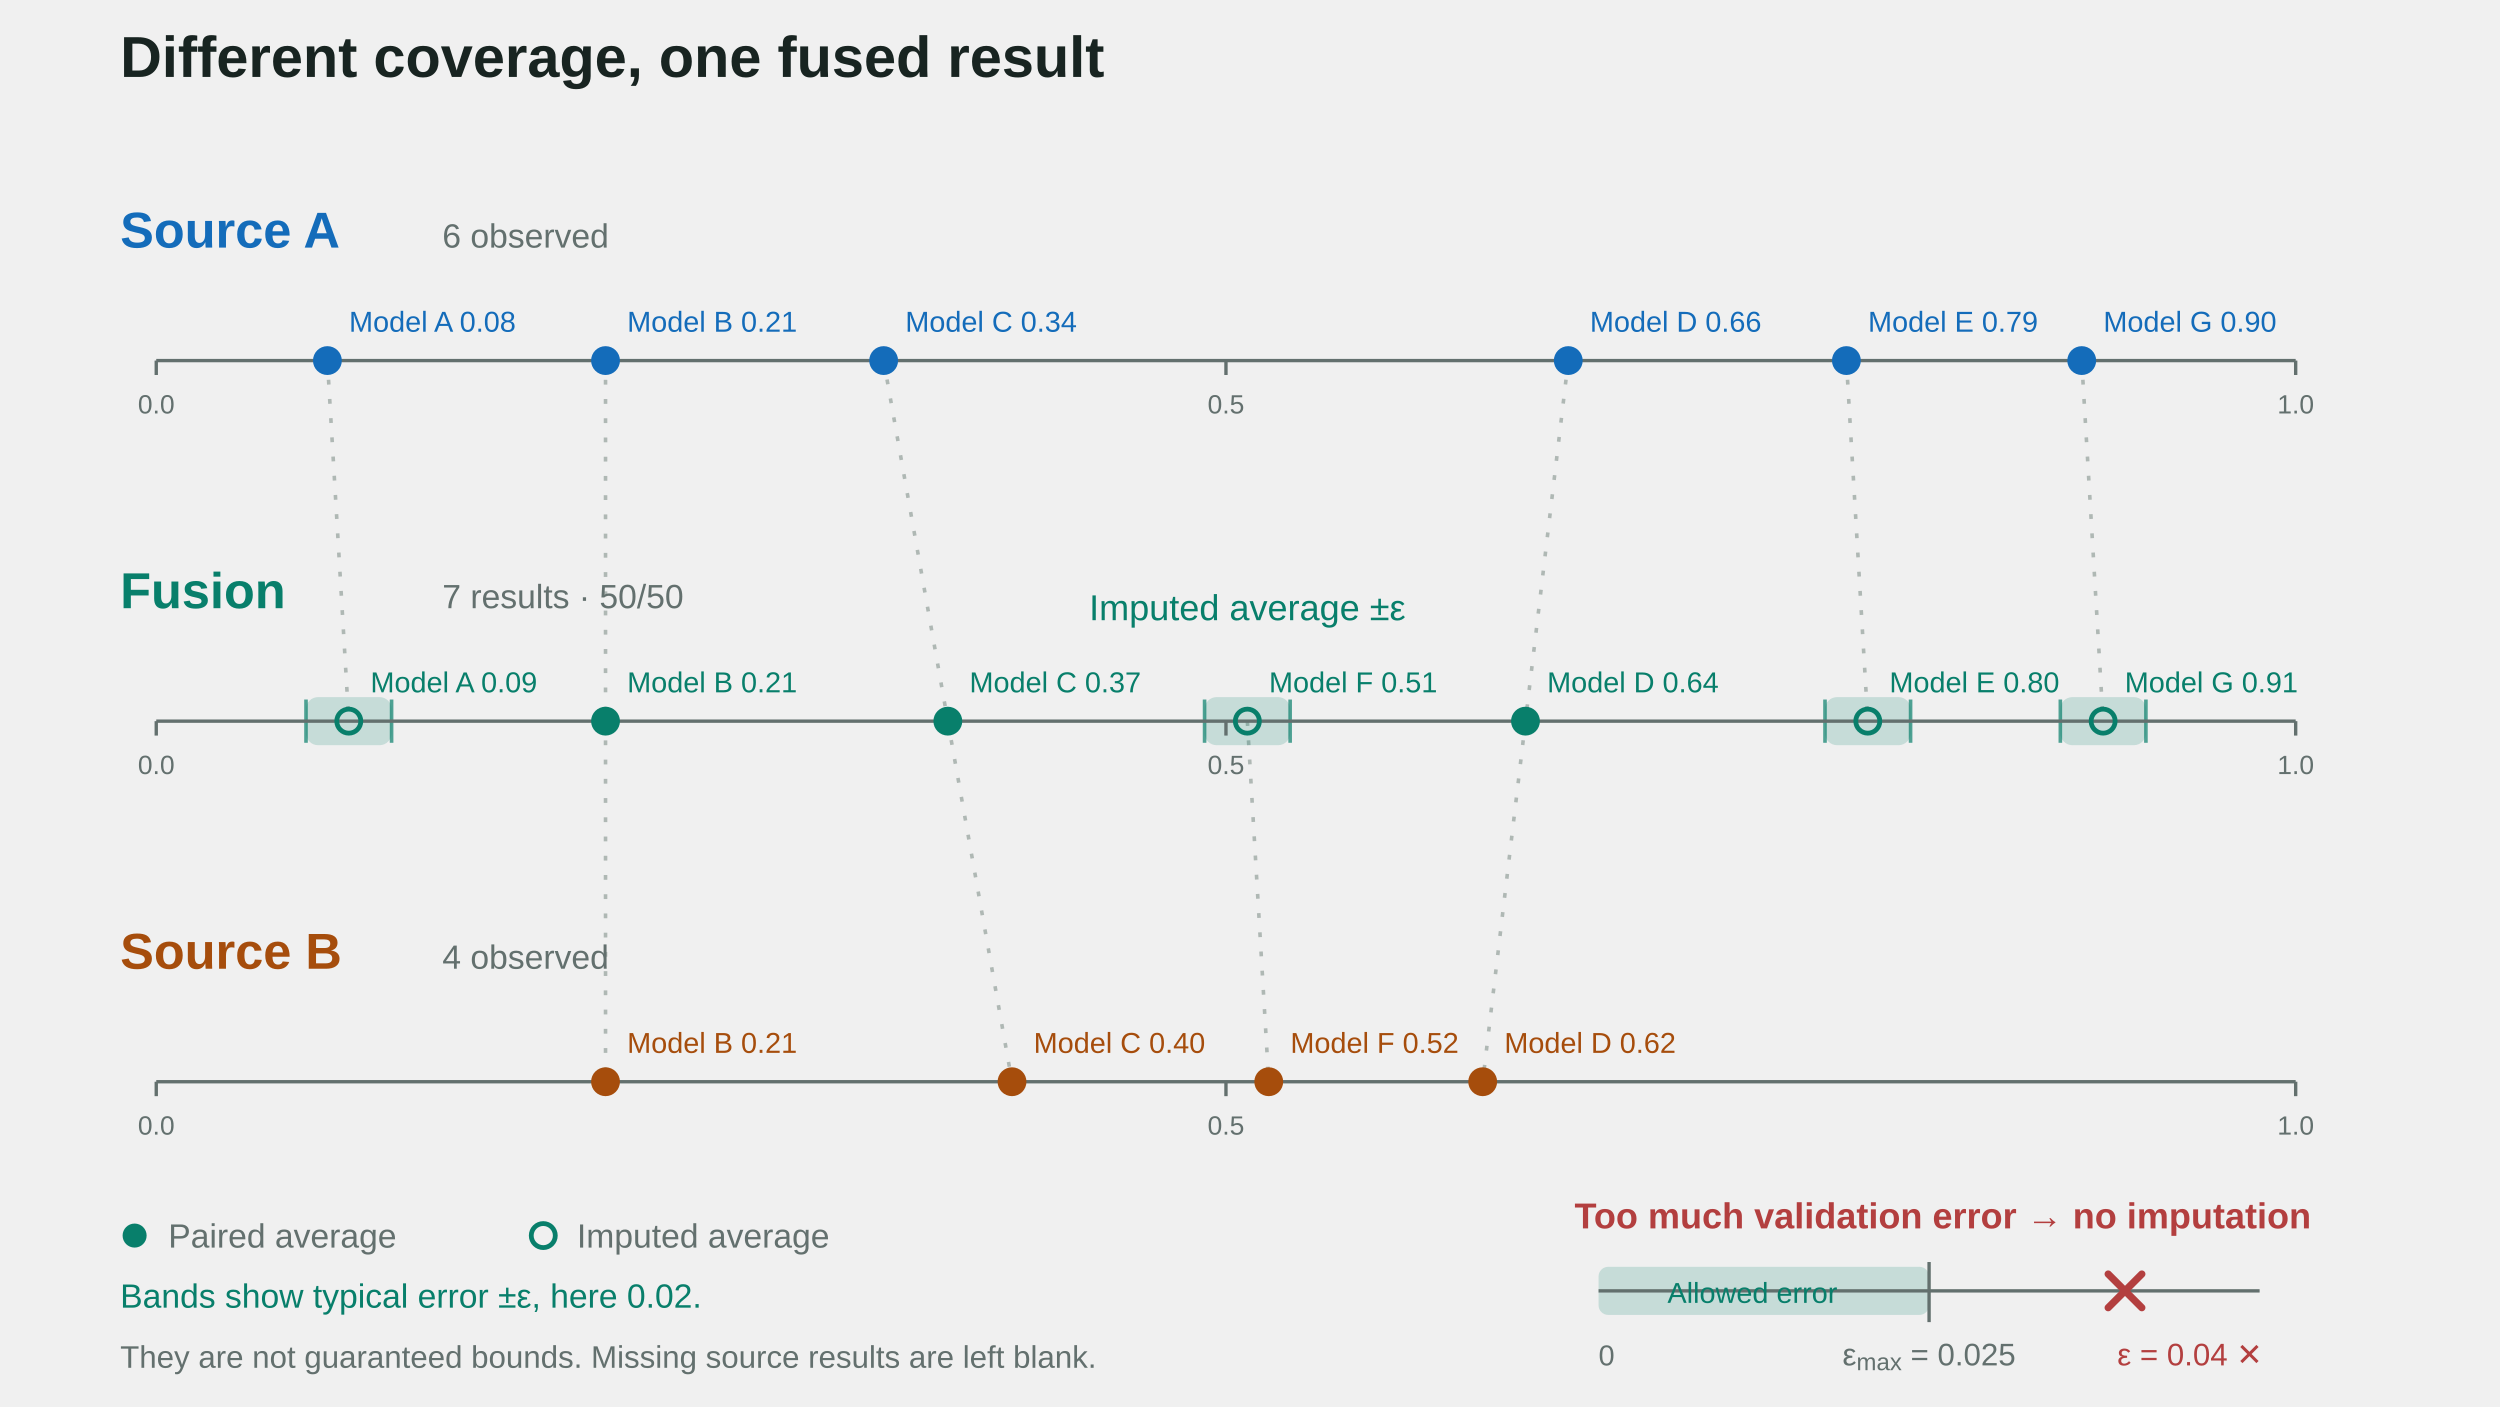
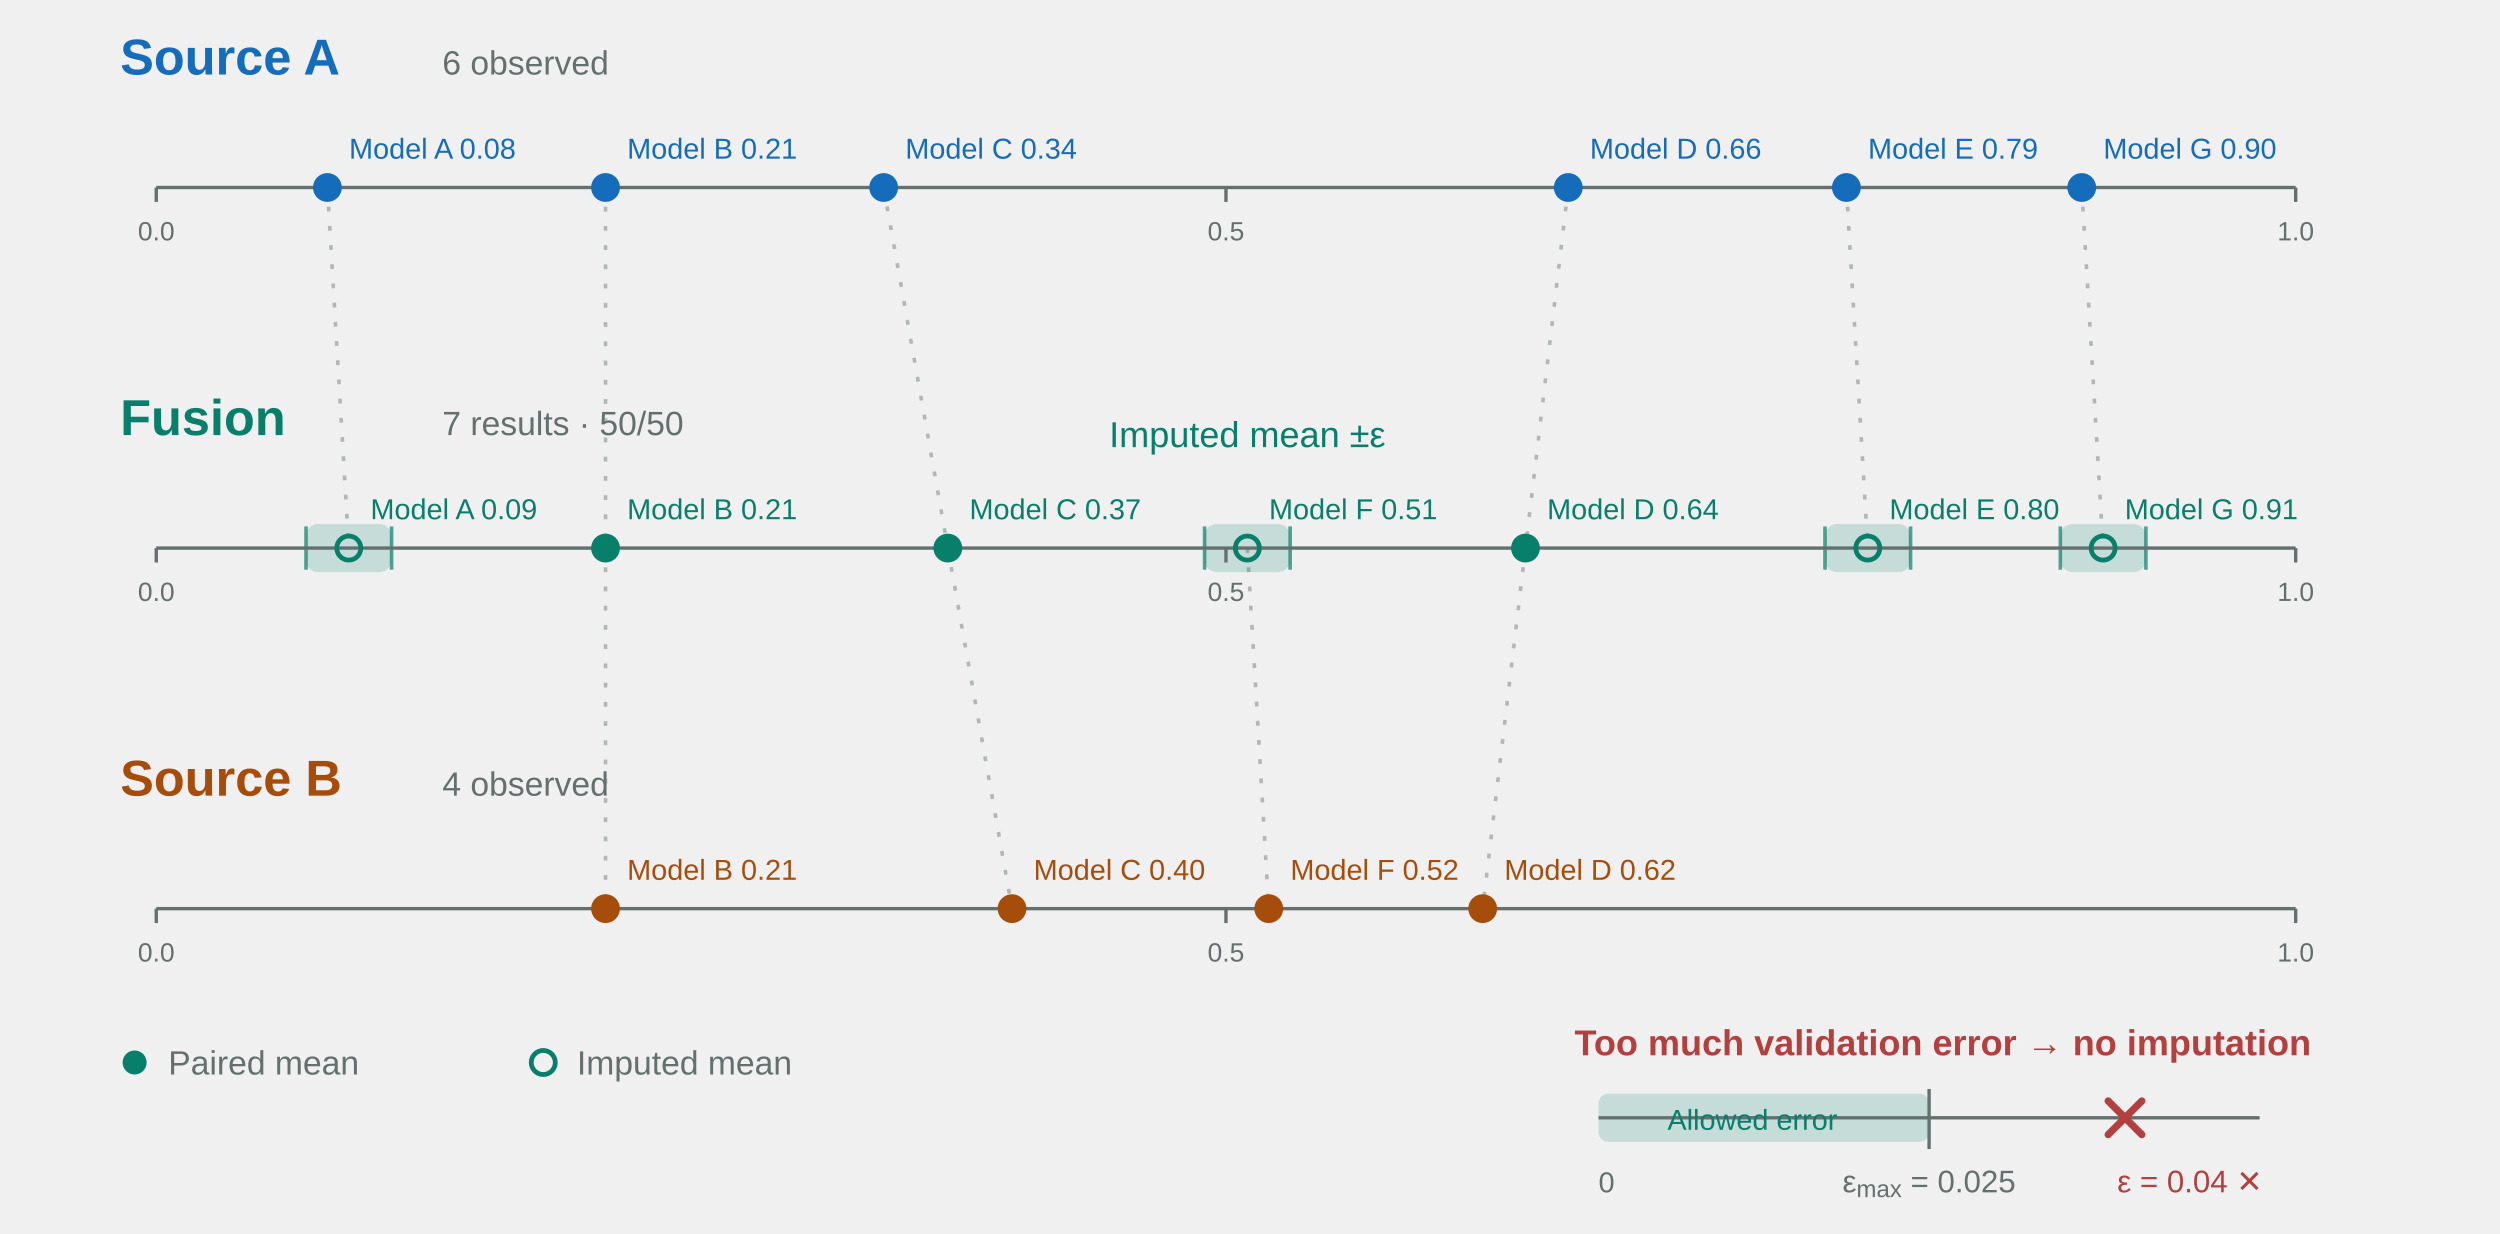
- <svg xmlns="http://www.w3.org/2000/svg" viewBox="0 0 1040 585" role="img" aria-labelledby="title desc">
+ <svg xmlns="http://www.w3.org/2000/svg" viewBox="0 72 1040 513" role="img" aria-labelledby="title desc">
  <style>
text { font-family:"Avenir Next","Segoe UI",Arial,sans-serif; fill:#182421; }
.muted { fill:#63706e; } .axis { stroke:#63706e; stroke-width:1.4; }
.link { fill:none; stroke:#8c9994; stroke-width:1.5; stroke-dasharray:2 6; opacity:.65; }
.a { color:#146cba; } .b { color:#a64d0c; } .f { color:#087f6b; }
.ink { fill:currentColor; } .rejected { color:#b33f3f; }
@media (prefers-color-scheme:dark) {
text { fill:#ffffff; } .muted { fill:#a6b2ae; }
.axis { stroke:#a6b2ae; } .link { stroke:#8c9994; }
.rejected { color:#ff9696; }
.a { color:#85bfff; } .b { color:#ffbc7d; } .f { color:#62d6b1; }
}
</style>
-   <text x="50" y="32" font-size="24" font-weight="600">Different coverage, one fused result</text>
  <path d="M136.2 150 L145.1 300" class="link" />
  <path d="M251.9 150 L251.9 300" class="link" />
  <path d="M251.9 300 L251.9 450" class="link" />
  <path d="M367.6 150 L394.3 300" class="link" />
  <path d="M394.3 300 L421 450" class="link" />
  <path d="M518.9 300 L527.8 450" class="link" />
  <path d="M652.4 150 L634.6 300" class="link" />
  <path d="M634.6 300 L616.8 450" class="link" />
  <path d="M768.1 150 L777 300" class="link" />
  <path d="M866 150 L874.9 300" class="link" />
  <text x="50" y="103" font-size="21" class="a ink" font-weight="600">Source A</text>
  <text x="184" y="103" font-size="14" class="muted">6 observed</text>
  <line x1="65" y1="150" x2="955" y2="150" class="axis" />
  <line x1="65" y1="150" x2="65" y2="156" class="axis" />
  <text x="65" y="172" font-size="11" text-anchor="middle" class="muted">0.0</text>
  <line x1="510.0" y1="150" x2="510.0" y2="156" class="axis" />
  <text x="510" y="172" font-size="11" text-anchor="middle" class="muted">0.5</text>
  <line x1="955" y1="150" x2="955" y2="156" class="axis" />
  <text x="955" y="172" font-size="11" text-anchor="middle" class="muted">1.0</text>
  <circle cx="136.2" cy="150" r="5" class="a" fill="currentColor" stroke="currentColor" stroke-width="2" />
  <text x="145.2" y="138" font-size="12" class="a ink">Model A 0.08</text>
  <circle cx="251.9" cy="150" r="5" class="a" fill="currentColor" stroke="currentColor" stroke-width="2" />
  <text x="260.9" y="138" font-size="12" class="a ink">Model B 0.21</text>
  <circle cx="367.6" cy="150" r="5" class="a" fill="currentColor" stroke="currentColor" stroke-width="2" />
  <text x="376.6" y="138" font-size="12" class="a ink">Model C 0.34</text>
  <circle cx="652.4" cy="150" r="5" class="a" fill="currentColor" stroke="currentColor" stroke-width="2" />
  <text x="661.4" y="138" font-size="12" class="a ink">Model D 0.66</text>
  <circle cx="768.1" cy="150" r="5" class="a" fill="currentColor" stroke="currentColor" stroke-width="2" />
  <text x="777.1" y="138" font-size="12" class="a ink">Model E 0.79</text>
  <circle cx="866" cy="150" r="5" class="a" fill="currentColor" stroke="currentColor" stroke-width="2" />
  <text x="875" y="138" font-size="12" class="a ink">Model G 0.90</text>
-   <text x="518.9" y="258" font-size="15" text-anchor="middle" class="f ink">Imputed average ±ε</text>
+   <text x="518.9" y="258" font-size="15" text-anchor="middle" class="f ink">Imputed mean ±ε</text>
  <text x="50" y="253" font-size="21" class="f ink" font-weight="600">Fusion</text>
  <text x="184" y="253" font-size="14" class="muted">7 results · 50/50</text>
  <g class="f">
    <rect x="127.3" y="290" width="35.6" height="20" rx="5" fill="currentColor" opacity=".18" />
    <path d="M127.3 291 V309 M162.9 291 V309" stroke="currentColor" stroke-width="1.5" opacity=".7" />
  </g>
  <g class="f">
    <rect x="501.1" y="290" width="35.6" height="20" rx="5" fill="currentColor" opacity=".18" />
    <path d="M501.1 291 V309 M536.7 291 V309" stroke="currentColor" stroke-width="1.5" opacity=".7" />
  </g>
  <g class="f">
    <rect x="759.2" y="290" width="35.6" height="20" rx="5" fill="currentColor" opacity=".18" />
    <path d="M759.2 291 V309 M794.8 291 V309" stroke="currentColor" stroke-width="1.5" opacity=".7" />
  </g>
  <g class="f">
    <rect x="857.1" y="290" width="35.6" height="20" rx="5" fill="currentColor" opacity=".18" />
    <path d="M857.1 291 V309 M892.7 291 V309" stroke="currentColor" stroke-width="1.5" opacity=".7" />
  </g>
  <line x1="65" y1="300" x2="955" y2="300" class="axis" />
  <line x1="65" y1="300" x2="65" y2="306" class="axis" />
  <text x="65" y="322" font-size="11" text-anchor="middle" class="muted">0.0</text>
  <line x1="510.0" y1="300" x2="510.0" y2="306" class="axis" />
  <text x="510" y="322" font-size="11" text-anchor="middle" class="muted">0.5</text>
  <line x1="955" y1="300" x2="955" y2="306" class="axis" />
  <text x="955" y="322" font-size="11" text-anchor="middle" class="muted">1.0</text>
  <circle cx="145.1" cy="300" r="5" class="f" fill="none" stroke="currentColor" stroke-width="2" />
  <text x="154.1" y="288" font-size="12" class="f ink">Model A 0.09</text>
  <circle cx="251.9" cy="300" r="5" class="f" fill="currentColor" stroke="currentColor" stroke-width="2" />
  <text x="260.9" y="288" font-size="12" class="f ink">Model B 0.21</text>
  <circle cx="394.3" cy="300" r="5" class="f" fill="currentColor" stroke="currentColor" stroke-width="2" />
  <text x="403.3" y="288" font-size="12" class="f ink">Model C 0.37</text>
  <circle cx="518.9" cy="300" r="5" class="f" fill="none" stroke="currentColor" stroke-width="2" />
  <text x="527.9" y="288" font-size="12" class="f ink">Model F 0.51</text>
  <circle cx="634.6" cy="300" r="5" class="f" fill="currentColor" stroke="currentColor" stroke-width="2" />
  <text x="643.6" y="288" font-size="12" class="f ink">Model D 0.64</text>
  <circle cx="777" cy="300" r="5" class="f" fill="none" stroke="currentColor" stroke-width="2" />
  <text x="786" y="288" font-size="12" class="f ink">Model E 0.80</text>
  <circle cx="874.9" cy="300" r="5" class="f" fill="none" stroke="currentColor" stroke-width="2" />
  <text x="883.9" y="288" font-size="12" class="f ink">Model G 0.91</text>
  <text x="50" y="403" font-size="21" class="b ink" font-weight="600">Source B</text>
  <text x="184" y="403" font-size="14" class="muted">4 observed</text>
  <line x1="65" y1="450" x2="955" y2="450" class="axis" />
  <line x1="65" y1="450" x2="65" y2="456" class="axis" />
  <text x="65" y="472" font-size="11" text-anchor="middle" class="muted">0.0</text>
  <line x1="510.0" y1="450" x2="510.0" y2="456" class="axis" />
  <text x="510" y="472" font-size="11" text-anchor="middle" class="muted">0.5</text>
  <line x1="955" y1="450" x2="955" y2="456" class="axis" />
  <text x="955" y="472" font-size="11" text-anchor="middle" class="muted">1.0</text>
  <circle cx="251.9" cy="450" r="5" class="b" fill="currentColor" stroke="currentColor" stroke-width="2" />
  <text x="260.9" y="438" font-size="12" class="b ink">Model B 0.21</text>
  <circle cx="421" cy="450" r="5" class="b" fill="currentColor" stroke="currentColor" stroke-width="2" />
  <text x="430" y="438" font-size="12" class="b ink">Model C 0.40</text>
  <circle cx="616.8" cy="450" r="5" class="b" fill="currentColor" stroke="currentColor" stroke-width="2" />
  <text x="625.8" y="438" font-size="12" class="b ink">Model D 0.62</text>
  <circle cx="527.8" cy="450" r="5" class="b" fill="currentColor" stroke="currentColor" stroke-width="2" />
  <text x="536.8" y="438" font-size="12" class="b ink">Model F 0.52</text>
  <circle cx="56" cy="514" r="5" class="f" fill="currentColor" />
-   <text x="70" y="519" font-size="14" class="muted">Paired average</text>
+   <text x="70" y="519" font-size="14" class="muted">Paired mean</text>
  <circle cx="226" cy="514" r="5" class="f" fill="none" stroke="currentColor" stroke-width="2" />
-   <text x="240" y="519" font-size="14" class="muted">Imputed average</text>
-   <text x="50" y="544" font-size="14" class="f ink">Bands show typical error ±ε, here 0.02.</text>
-   <text x="50" y="569" font-size="13" class="muted">They are not guaranteed bounds. Missing source results are left blank.</text>
+   <text x="240" y="519" font-size="14" class="muted">Imputed mean</text>
  <text x="655" y="511" font-size="15" font-weight="600" class="rejected ink">Too much validation error → no imputation</text>
  <g class="f">
    <rect x="665" y="527" width="137.5" height="20" rx="4" fill="currentColor" opacity=".18" />
  </g>
  <line x1="665" y1="537" x2="940" y2="537" class="axis" />
  <line x1="802.5" y1="525" x2="802.5" y2="550" class="axis" />
  <text x="729" y="542" text-anchor="middle" font-size="12" class="f ink">Allowed error</text>
  <g class="rejected" stroke="currentColor" stroke-width="3" stroke-linecap="round">
    <path d="M877 530 L891 544 M877 544 L891 530" />
  </g>
  <text x="665" y="568" font-size="12" class="muted">0</text>
  <text x="802.5" y="568" text-anchor="middle" font-size="13" class="muted">ε<tspan baseline-shift="sub" font-size="10">max</tspan> = 0.025</text>
  <text x="911" y="568" text-anchor="middle" font-size="13" class="rejected ink">ε = 0.04 ✕</text>
</svg>
